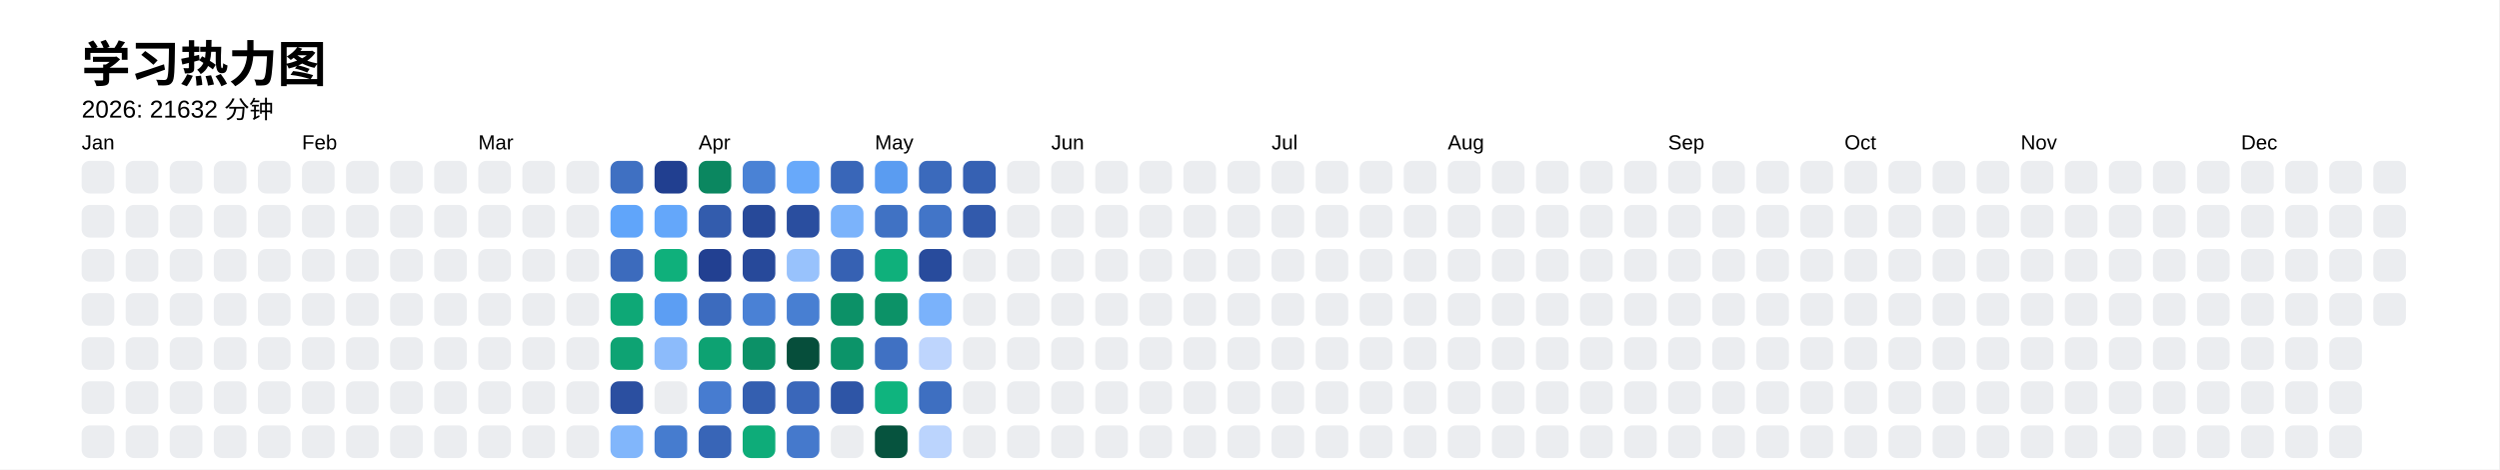
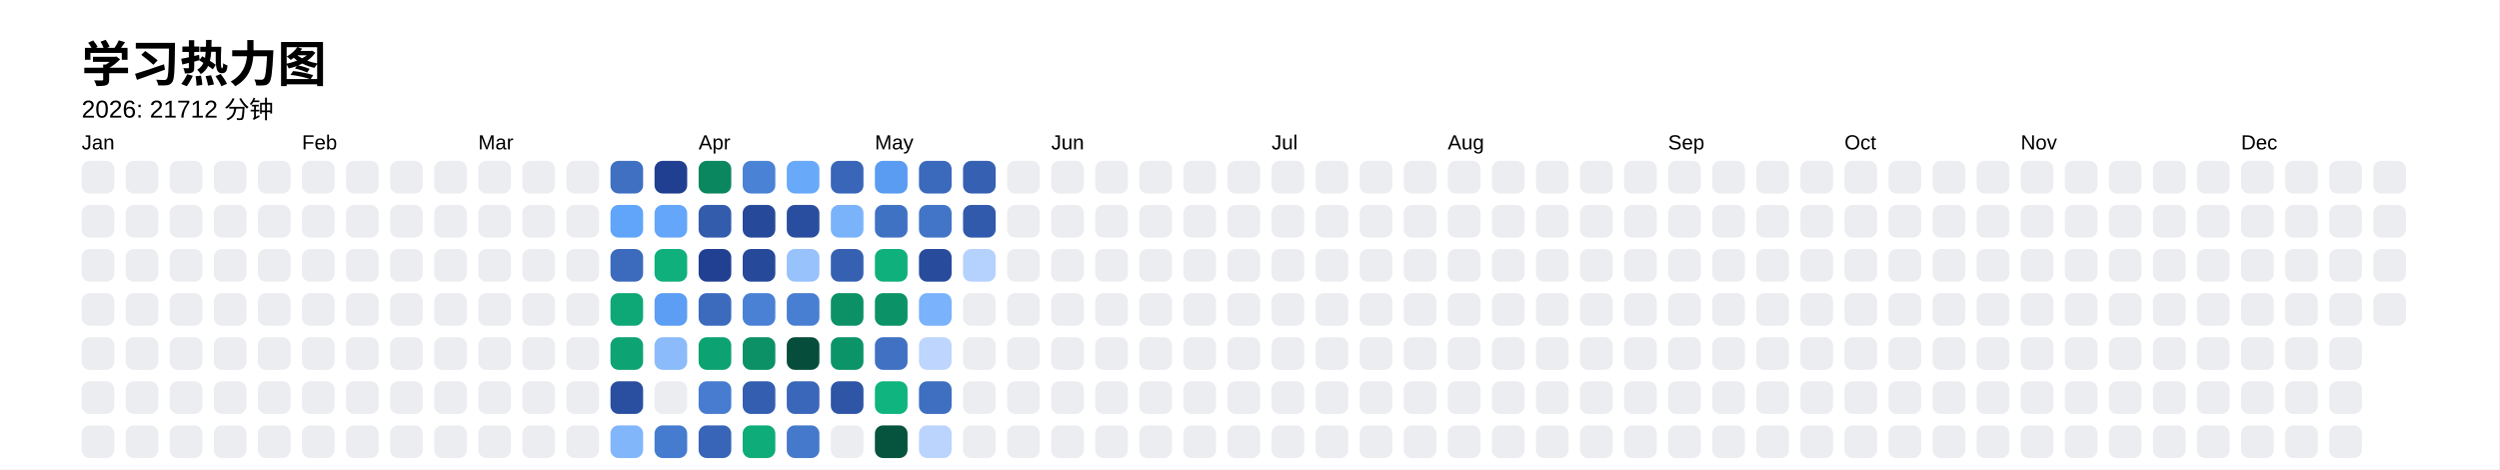
<svg xmlns="http://www.w3.org/2000/svg" style="background-color:white;" baseProfile="full" height="57.5mm" version="1.1" viewBox="0,0,306.2,57.5" width="306.2mm">
  <defs />
  <rect fill="#FFFFFF" height="57.5" width="306.2" x="0" y="0" />
  <text fill="#000000" style="font-size:6px; font-family:Arial; font-weight:bold;" x="10" y="10">学习热力图</text>
-   <text fill="#000000" style="font-size:3px; font-family:Arial;" x="10" y="14.4">2026: 21632 分钟</text>
+   <text fill="#000000" style="font-size:3px; font-family:Arial;" x="10" y="14.4">2026: 21712 分钟</text>
  <text fill="#000000" style="font-size:2.5px; font-family:Arial" x="10" y="18.3">Jan</text>
  <rect fill="#ebedf0" height="4" rx="1" ry="1" width="4" x="10" y="19.7" />
  <rect fill="#ebedf0" height="4" rx="1" ry="1" width="4" x="10" y="25.1" />
  <rect fill="#ebedf0" height="4" rx="1" ry="1" width="4" x="10" y="30.5" />
  <rect fill="#ebedf0" height="4" rx="1" ry="1" width="4" x="10" y="35.9" />
  <rect fill="#ebedf0" height="4" rx="1" ry="1" width="4" x="10" y="41.3" />
  <rect fill="#ebedf0" height="4" rx="1" ry="1" width="4" x="10" y="46.7" />
  <rect fill="#ebedf0" height="4" rx="1" ry="1" width="4" x="10" y="52.1" />
  <rect fill="#ebedf0" height="4" rx="1" ry="1" width="4" x="15.4" y="19.7" />
  <rect fill="#ebedf0" height="4" rx="1" ry="1" width="4" x="15.4" y="25.1" />
  <rect fill="#ebedf0" height="4" rx="1" ry="1" width="4" x="15.4" y="30.5" />
  <rect fill="#ebedf0" height="4" rx="1" ry="1" width="4" x="15.4" y="35.9" />
  <rect fill="#ebedf0" height="4" rx="1" ry="1" width="4" x="15.4" y="41.3" />
  <rect fill="#ebedf0" height="4" rx="1" ry="1" width="4" x="15.4" y="46.7" />
  <rect fill="#ebedf0" height="4" rx="1" ry="1" width="4" x="15.4" y="52.1" />
  <rect fill="#ebedf0" height="4" rx="1" ry="1" width="4" x="20.8" y="19.7" />
  <rect fill="#ebedf0" height="4" rx="1" ry="1" width="4" x="20.8" y="25.1" />
  <rect fill="#ebedf0" height="4" rx="1" ry="1" width="4" x="20.8" y="30.5" />
  <rect fill="#ebedf0" height="4" rx="1" ry="1" width="4" x="20.8" y="35.9" />
  <rect fill="#ebedf0" height="4" rx="1" ry="1" width="4" x="20.8" y="41.3" />
  <rect fill="#ebedf0" height="4" rx="1" ry="1" width="4" x="20.8" y="46.7" />
  <rect fill="#ebedf0" height="4" rx="1" ry="1" width="4" x="20.8" y="52.1" />
  <rect fill="#ebedf0" height="4" rx="1" ry="1" width="4" x="26.2" y="19.7" />
  <rect fill="#ebedf0" height="4" rx="1" ry="1" width="4" x="26.2" y="25.1" />
  <rect fill="#ebedf0" height="4" rx="1" ry="1" width="4" x="26.2" y="30.5" />
  <rect fill="#ebedf0" height="4" rx="1" ry="1" width="4" x="26.2" y="35.9" />
  <rect fill="#ebedf0" height="4" rx="1" ry="1" width="4" x="26.2" y="41.3" />
  <rect fill="#ebedf0" height="4" rx="1" ry="1" width="4" x="26.2" y="46.7" />
  <rect fill="#ebedf0" height="4" rx="1" ry="1" width="4" x="26.2" y="52.1" />
  <rect fill="#ebedf0" height="4" rx="1" ry="1" width="4" x="31.6" y="19.7" />
  <rect fill="#ebedf0" height="4" rx="1" ry="1" width="4" x="31.6" y="25.1" />
  <rect fill="#ebedf0" height="4" rx="1" ry="1" width="4" x="31.6" y="30.5" />
  <rect fill="#ebedf0" height="4" rx="1" ry="1" width="4" x="31.6" y="35.9" />
  <rect fill="#ebedf0" height="4" rx="1" ry="1" width="4" x="31.6" y="41.3" />
  <rect fill="#ebedf0" height="4" rx="1" ry="1" width="4" x="31.6" y="46.7" />
  <rect fill="#ebedf0" height="4" rx="1" ry="1" width="4" x="31.6" y="52.1" />
  <text fill="#000000" style="font-size:2.5px; font-family:Arial" x="37.0" y="18.3">Feb</text>
  <rect fill="#ebedf0" height="4" rx="1" ry="1" width="4" x="37.0" y="19.7" />
  <rect fill="#ebedf0" height="4" rx="1" ry="1" width="4" x="37.0" y="25.1" />
  <rect fill="#ebedf0" height="4" rx="1" ry="1" width="4" x="37.0" y="30.5" />
  <rect fill="#ebedf0" height="4" rx="1" ry="1" width="4" x="37.0" y="35.9" />
  <rect fill="#ebedf0" height="4" rx="1" ry="1" width="4" x="37.0" y="41.3" />
  <rect fill="#ebedf0" height="4" rx="1" ry="1" width="4" x="37.0" y="46.7" />
  <rect fill="#ebedf0" height="4" rx="1" ry="1" width="4" x="37.0" y="52.1" />
  <rect fill="#ebedf0" height="4" rx="1" ry="1" width="4" x="42.4" y="19.7" />
  <rect fill="#ebedf0" height="4" rx="1" ry="1" width="4" x="42.4" y="25.1" />
  <rect fill="#ebedf0" height="4" rx="1" ry="1" width="4" x="42.4" y="30.5" />
  <rect fill="#ebedf0" height="4" rx="1" ry="1" width="4" x="42.4" y="35.9" />
  <rect fill="#ebedf0" height="4" rx="1" ry="1" width="4" x="42.4" y="41.3" />
  <rect fill="#ebedf0" height="4" rx="1" ry="1" width="4" x="42.4" y="46.7" />
  <rect fill="#ebedf0" height="4" rx="1" ry="1" width="4" x="42.4" y="52.1" />
  <rect fill="#ebedf0" height="4" rx="1" ry="1" width="4" x="47.8" y="19.7" />
  <rect fill="#ebedf0" height="4" rx="1" ry="1" width="4" x="47.8" y="25.1" />
  <rect fill="#ebedf0" height="4" rx="1" ry="1" width="4" x="47.8" y="30.5" />
  <rect fill="#ebedf0" height="4" rx="1" ry="1" width="4" x="47.8" y="35.9" />
  <rect fill="#ebedf0" height="4" rx="1" ry="1" width="4" x="47.8" y="41.3" />
  <rect fill="#ebedf0" height="4" rx="1" ry="1" width="4" x="47.8" y="46.7" />
  <rect fill="#ebedf0" height="4" rx="1" ry="1" width="4" x="47.8" y="52.1" />
  <rect fill="#ebedf0" height="4" rx="1" ry="1" width="4" x="53.2" y="19.7" />
  <rect fill="#ebedf0" height="4" rx="1" ry="1" width="4" x="53.2" y="25.1" />
  <rect fill="#ebedf0" height="4" rx="1" ry="1" width="4" x="53.2" y="30.5" />
  <rect fill="#ebedf0" height="4" rx="1" ry="1" width="4" x="53.2" y="35.9" />
  <rect fill="#ebedf0" height="4" rx="1" ry="1" width="4" x="53.2" y="41.3" />
  <rect fill="#ebedf0" height="4" rx="1" ry="1" width="4" x="53.2" y="46.7" />
  <rect fill="#ebedf0" height="4" rx="1" ry="1" width="4" x="53.2" y="52.1" />
  <text fill="#000000" style="font-size:2.5px; font-family:Arial" x="58.6" y="18.3">Mar</text>
  <rect fill="#ebedf0" height="4" rx="1" ry="1" width="4" x="58.6" y="19.7" />
  <rect fill="#ebedf0" height="4" rx="1" ry="1" width="4" x="58.6" y="25.1" />
  <rect fill="#ebedf0" height="4" rx="1" ry="1" width="4" x="58.6" y="30.5" />
  <rect fill="#ebedf0" height="4" rx="1" ry="1" width="4" x="58.6" y="35.9" />
  <rect fill="#ebedf0" height="4" rx="1" ry="1" width="4" x="58.6" y="41.3" />
  <rect fill="#ebedf0" height="4" rx="1" ry="1" width="4" x="58.6" y="46.7" />
  <rect fill="#ebedf0" height="4" rx="1" ry="1" width="4" x="58.6" y="52.1" />
  <rect fill="#ebedf0" height="4" rx="1" ry="1" width="4" x="64" y="19.7" />
  <rect fill="#ebedf0" height="4" rx="1" ry="1" width="4" x="64" y="25.1" />
  <rect fill="#ebedf0" height="4" rx="1" ry="1" width="4" x="64" y="30.5" />
  <rect fill="#ebedf0" height="4" rx="1" ry="1" width="4" x="64" y="35.9" />
  <rect fill="#ebedf0" height="4" rx="1" ry="1" width="4" x="64" y="41.3" />
  <rect fill="#ebedf0" height="4" rx="1" ry="1" width="4" x="64" y="46.7" />
  <rect fill="#ebedf0" height="4" rx="1" ry="1" width="4" x="64" y="52.1" />
  <rect fill="#ebedf0" height="4" rx="1" ry="1" width="4" x="69.4" y="19.7" />
  <rect fill="#ebedf0" height="4" rx="1" ry="1" width="4" x="69.4" y="25.1" />
  <rect fill="#ebedf0" height="4" rx="1" ry="1" width="4" x="69.4" y="30.5" />
  <rect fill="#ebedf0" height="4" rx="1" ry="1" width="4" x="69.4" y="35.9" />
  <rect fill="#ebedf0" height="4" rx="1" ry="1" width="4" x="69.4" y="41.3" />
  <rect fill="#ebedf0" height="4" rx="1" ry="1" width="4" x="69.4" y="46.7" />
  <rect fill="#ebedf0" height="4" rx="1" ry="1" width="4" x="69.4" y="52.1" />
  <rect fill="#3f70c2" height="4" rx="1" ry="1" width="4" x="74.8" y="19.7" />
  <rect fill="#60a5fa" height="4" rx="1" ry="1" width="4" x="74.8" y="25.1" />
  <rect fill="#3c6bbd" height="4" rx="1" ry="1" width="4" x="74.8" y="30.5" />
  <rect fill="#0ea876" height="4" rx="1" ry="1" width="4" x="74.8" y="35.9" />
  <rect fill="#0ea373" height="4" rx="1" ry="1" width="4" x="74.8" y="41.3" />
  <rect fill="#2b4fa0" height="4" rx="1" ry="1" width="4" x="74.8" y="46.7" />
  <rect fill="#81b6fb" height="4" rx="1" ry="1" width="4" x="74.8" y="52.1" />
  <rect fill="#213f90" height="4" rx="1" ry="1" width="4" x="80.2" y="19.7" />
  <rect fill="#64a7fa" height="4" rx="1" ry="1" width="4" x="80.2" y="25.1" />
  <rect fill="#0fb07b" height="4" rx="1" ry="1" width="4" x="80.2" y="30.5" />
  <rect fill="#5c9ef3" height="4" rx="1" ry="1" width="4" x="80.2" y="35.9" />
  <rect fill="#8cbbfb" height="4" rx="1" ry="1" width="4" x="80.2" y="41.3" />
  <rect fill="#ebedf0" height="4" rx="1" ry="1" width="4" x="80.2" y="46.7" />
  <rect fill="#467ccf" height="4" rx="1" ry="1" width="4" x="80.2" y="52.1" />
  <text fill="#000000" style="font-size:2.5px; font-family:Arial" x="85.6" y="18.3">Apr</text>
  <rect fill="#0b8760" height="4" rx="1" ry="1" width="4" x="85.6" y="19.7" />
  <rect fill="#335cad" height="4" rx="1" ry="1" width="4" x="85.6" y="25.1" />
  <rect fill="#224091" height="4" rx="1" ry="1" width="4" x="85.6" y="30.5" />
  <rect fill="#3c6bbe" height="4" rx="1" ry="1" width="4" x="85.6" y="35.9" />
  <rect fill="#0da272" height="4" rx="1" ry="1" width="4" x="85.6" y="41.3" />
  <rect fill="#477cd0" height="4" rx="1" ry="1" width="4" x="85.6" y="46.7" />
  <rect fill="#3865b7" height="4" rx="1" ry="1" width="4" x="85.6" y="52.1" />
  <rect fill="#4a82d5" height="4" rx="1" ry="1" width="4" x="91" y="19.7" />
  <rect fill="#274999" height="4" rx="1" ry="1" width="4" x="91" y="25.1" />
  <rect fill="#27499a" height="4" rx="1" ry="1" width="4" x="91" y="30.5" />
  <rect fill="#4a81d5" height="4" rx="1" ry="1" width="4" x="91" y="35.9" />
  <rect fill="#0c9167" height="4" rx="1" ry="1" width="4" x="91" y="41.3" />
  <rect fill="#345fb0" height="4" rx="1" ry="1" width="4" x="91" y="46.7" />
  <rect fill="#0eac79" height="4" rx="1" ry="1" width="4" x="91" y="52.1" />
  <rect fill="#68a9fa" height="4" rx="1" ry="1" width="4" x="96.4" y="19.7" />
  <rect fill="#2a4e9f" height="4" rx="1" ry="1" width="4" x="96.4" y="25.1" />
  <rect fill="#98c2fc" height="4" rx="1" ry="1" width="4" x="96.4" y="30.5" />
  <rect fill="#487fd2" height="4" rx="1" ry="1" width="4" x="96.4" y="35.9" />
  <rect fill="#064e3b" height="4" rx="1" ry="1" width="4" x="96.4" y="41.3" />
  <rect fill="#3a67ba" height="4" rx="1" ry="1" width="4" x="96.4" y="46.7" />
  <rect fill="#4579cc" height="4" rx="1" ry="1" width="4" x="96.4" y="52.1" />
  <rect fill="#3966b8" height="4" rx="1" ry="1" width="4" x="101.8" y="19.7" />
  <rect fill="#7bb3fb" height="4" rx="1" ry="1" width="4" x="101.8" y="25.1" />
  <rect fill="#3661b3" height="4" rx="1" ry="1" width="4" x="101.8" y="30.5" />
  <rect fill="#0c9167" height="4" rx="1" ry="1" width="4" x="101.8" y="35.9" />
  <rect fill="#0c9469" height="4" rx="1" ry="1" width="4" x="101.8" y="41.3" />
  <rect fill="#2e55a6" height="4" rx="1" ry="1" width="4" x="101.8" y="46.7" />
  <rect fill="#ebedf0" height="4" rx="1" ry="1" width="4" x="101.8" y="52.1" />
  <text fill="#000000" style="font-size:2.5px; font-family:Arial" x="107.2" y="18.3">May</text>
  <rect fill="#5a9cf1" height="4" rx="1" ry="1" width="4" x="107.2" y="19.7" />
  <rect fill="#4072c4" height="4" rx="1" ry="1" width="4" x="107.2" y="25.1" />
  <rect fill="#0fb07b" height="4" rx="1" ry="1" width="4" x="107.2" y="30.5" />
  <rect fill="#0c9267" height="4" rx="1" ry="1" width="4" x="107.2" y="35.9" />
  <rect fill="#4071c3" height="4" rx="1" ry="1" width="4" x="107.2" y="41.3" />
  <rect fill="#0fb47e" height="4" rx="1" ry="1" width="4" x="107.2" y="46.7" />
  <rect fill="#06533e" height="4" rx="1" ry="1" width="4" x="107.2" y="52.1" />
  <rect fill="#3b6abc" height="4" rx="1" ry="1" width="4" x="112.6" y="19.7" />
  <rect fill="#4275c8" height="4" rx="1" ry="1" width="4" x="112.6" y="25.1" />
  <rect fill="#284b9c" height="4" rx="1" ry="1" width="4" x="112.6" y="30.5" />
  <rect fill="#7ab2fb" height="4" rx="1" ry="1" width="4" x="112.6" y="35.9" />
  <rect fill="#bed5fd" height="4" rx="1" ry="1" width="4" x="112.6" y="41.3" />
  <rect fill="#3e6fc1" height="4" rx="1" ry="1" width="4" x="112.6" y="46.7" />
  <rect fill="#bbd4fd" height="4" rx="1" ry="1" width="4" x="112.6" y="52.1" />
  <rect fill="#3661b3" height="4" rx="1" ry="1" width="4" x="118" y="19.7" />
  <rect fill="#325aac" height="4" rx="1" ry="1" width="4" x="118" y="25.1" />
-   <rect fill="#ebedf0" height="4" rx="1" ry="1" width="4" x="118" y="30.5" />
+   <rect fill="#b5d1fd" height="4" rx="1" ry="1" width="4" x="118" y="30.5" />
  <rect fill="#ebedf0" height="4" rx="1" ry="1" width="4" x="118" y="35.9" />
  <rect fill="#ebedf0" height="4" rx="1" ry="1" width="4" x="118" y="41.3" />
  <rect fill="#ebedf0" height="4" rx="1" ry="1" width="4" x="118" y="46.7" />
  <rect fill="#ebedf0" height="4" rx="1" ry="1" width="4" x="118" y="52.1" />
  <rect fill="#ebedf0" height="4" rx="1" ry="1" width="4" x="123.4" y="19.7" />
  <rect fill="#ebedf0" height="4" rx="1" ry="1" width="4" x="123.4" y="25.1" />
  <rect fill="#ebedf0" height="4" rx="1" ry="1" width="4" x="123.4" y="30.5" />
  <rect fill="#ebedf0" height="4" rx="1" ry="1" width="4" x="123.4" y="35.9" />
  <rect fill="#ebedf0" height="4" rx="1" ry="1" width="4" x="123.4" y="41.3" />
  <rect fill="#ebedf0" height="4" rx="1" ry="1" width="4" x="123.4" y="46.7" />
  <rect fill="#ebedf0" height="4" rx="1" ry="1" width="4" x="123.4" y="52.1" />
  <text fill="#000000" style="font-size:2.5px; font-family:Arial" x="128.8" y="18.3">Jun</text>
  <rect fill="#ebedf0" height="4" rx="1" ry="1" width="4" x="128.8" y="19.7" />
  <rect fill="#ebedf0" height="4" rx="1" ry="1" width="4" x="128.8" y="25.1" />
  <rect fill="#ebedf0" height="4" rx="1" ry="1" width="4" x="128.8" y="30.5" />
  <rect fill="#ebedf0" height="4" rx="1" ry="1" width="4" x="128.8" y="35.9" />
  <rect fill="#ebedf0" height="4" rx="1" ry="1" width="4" x="128.8" y="41.3" />
  <rect fill="#ebedf0" height="4" rx="1" ry="1" width="4" x="128.8" y="46.7" />
  <rect fill="#ebedf0" height="4" rx="1" ry="1" width="4" x="128.8" y="52.1" />
  <rect fill="#ebedf0" height="4" rx="1" ry="1" width="4" x="134.2" y="19.7" />
  <rect fill="#ebedf0" height="4" rx="1" ry="1" width="4" x="134.2" y="25.1" />
  <rect fill="#ebedf0" height="4" rx="1" ry="1" width="4" x="134.2" y="30.5" />
  <rect fill="#ebedf0" height="4" rx="1" ry="1" width="4" x="134.2" y="35.9" />
  <rect fill="#ebedf0" height="4" rx="1" ry="1" width="4" x="134.2" y="41.3" />
  <rect fill="#ebedf0" height="4" rx="1" ry="1" width="4" x="134.2" y="46.7" />
  <rect fill="#ebedf0" height="4" rx="1" ry="1" width="4" x="134.2" y="52.1" />
  <rect fill="#ebedf0" height="4" rx="1" ry="1" width="4" x="139.6" y="19.7" />
  <rect fill="#ebedf0" height="4" rx="1" ry="1" width="4" x="139.6" y="25.1" />
  <rect fill="#ebedf0" height="4" rx="1" ry="1" width="4" x="139.6" y="30.5" />
  <rect fill="#ebedf0" height="4" rx="1" ry="1" width="4" x="139.6" y="35.9" />
  <rect fill="#ebedf0" height="4" rx="1" ry="1" width="4" x="139.6" y="41.3" />
  <rect fill="#ebedf0" height="4" rx="1" ry="1" width="4" x="139.6" y="46.7" />
  <rect fill="#ebedf0" height="4" rx="1" ry="1" width="4" x="139.6" y="52.1" />
  <rect fill="#ebedf0" height="4" rx="1" ry="1" width="4" x="145" y="19.7" />
  <rect fill="#ebedf0" height="4" rx="1" ry="1" width="4" x="145" y="25.1" />
  <rect fill="#ebedf0" height="4" rx="1" ry="1" width="4" x="145" y="30.5" />
  <rect fill="#ebedf0" height="4" rx="1" ry="1" width="4" x="145" y="35.9" />
  <rect fill="#ebedf0" height="4" rx="1" ry="1" width="4" x="145" y="41.3" />
  <rect fill="#ebedf0" height="4" rx="1" ry="1" width="4" x="145" y="46.7" />
  <rect fill="#ebedf0" height="4" rx="1" ry="1" width="4" x="145" y="52.1" />
  <rect fill="#ebedf0" height="4" rx="1" ry="1" width="4" x="150.4" y="19.7" />
  <rect fill="#ebedf0" height="4" rx="1" ry="1" width="4" x="150.4" y="25.1" />
  <rect fill="#ebedf0" height="4" rx="1" ry="1" width="4" x="150.4" y="30.5" />
  <rect fill="#ebedf0" height="4" rx="1" ry="1" width="4" x="150.4" y="35.9" />
  <rect fill="#ebedf0" height="4" rx="1" ry="1" width="4" x="150.4" y="41.3" />
  <rect fill="#ebedf0" height="4" rx="1" ry="1" width="4" x="150.4" y="46.7" />
  <rect fill="#ebedf0" height="4" rx="1" ry="1" width="4" x="150.4" y="52.1" />
  <text fill="#000000" style="font-size:2.5px; font-family:Arial" x="155.8" y="18.3">Jul</text>
  <rect fill="#ebedf0" height="4" rx="1" ry="1" width="4" x="155.8" y="19.7" />
  <rect fill="#ebedf0" height="4" rx="1" ry="1" width="4" x="155.8" y="25.1" />
  <rect fill="#ebedf0" height="4" rx="1" ry="1" width="4" x="155.8" y="30.5" />
  <rect fill="#ebedf0" height="4" rx="1" ry="1" width="4" x="155.8" y="35.9" />
  <rect fill="#ebedf0" height="4" rx="1" ry="1" width="4" x="155.8" y="41.3" />
  <rect fill="#ebedf0" height="4" rx="1" ry="1" width="4" x="155.8" y="46.7" />
  <rect fill="#ebedf0" height="4" rx="1" ry="1" width="4" x="155.8" y="52.1" />
  <rect fill="#ebedf0" height="4" rx="1" ry="1" width="4" x="161.2" y="19.7" />
  <rect fill="#ebedf0" height="4" rx="1" ry="1" width="4" x="161.2" y="25.1" />
  <rect fill="#ebedf0" height="4" rx="1" ry="1" width="4" x="161.2" y="30.5" />
  <rect fill="#ebedf0" height="4" rx="1" ry="1" width="4" x="161.2" y="35.9" />
  <rect fill="#ebedf0" height="4" rx="1" ry="1" width="4" x="161.2" y="41.3" />
  <rect fill="#ebedf0" height="4" rx="1" ry="1" width="4" x="161.2" y="46.7" />
  <rect fill="#ebedf0" height="4" rx="1" ry="1" width="4" x="161.2" y="52.1" />
  <rect fill="#ebedf0" height="4" rx="1" ry="1" width="4" x="166.6" y="19.7" />
  <rect fill="#ebedf0" height="4" rx="1" ry="1" width="4" x="166.6" y="25.1" />
  <rect fill="#ebedf0" height="4" rx="1" ry="1" width="4" x="166.6" y="30.5" />
  <rect fill="#ebedf0" height="4" rx="1" ry="1" width="4" x="166.6" y="35.9" />
  <rect fill="#ebedf0" height="4" rx="1" ry="1" width="4" x="166.6" y="41.3" />
  <rect fill="#ebedf0" height="4" rx="1" ry="1" width="4" x="166.6" y="46.7" />
  <rect fill="#ebedf0" height="4" rx="1" ry="1" width="4" x="166.6" y="52.1" />
  <rect fill="#ebedf0" height="4" rx="1" ry="1" width="4" x="172" y="19.7" />
  <rect fill="#ebedf0" height="4" rx="1" ry="1" width="4" x="172" y="25.1" />
  <rect fill="#ebedf0" height="4" rx="1" ry="1" width="4" x="172" y="30.5" />
  <rect fill="#ebedf0" height="4" rx="1" ry="1" width="4" x="172" y="35.9" />
  <rect fill="#ebedf0" height="4" rx="1" ry="1" width="4" x="172" y="41.3" />
  <rect fill="#ebedf0" height="4" rx="1" ry="1" width="4" x="172" y="46.7" />
  <rect fill="#ebedf0" height="4" rx="1" ry="1" width="4" x="172" y="52.1" />
  <text fill="#000000" style="font-size:2.5px; font-family:Arial" x="177.4" y="18.3">Aug</text>
  <rect fill="#ebedf0" height="4" rx="1" ry="1" width="4" x="177.4" y="19.7" />
  <rect fill="#ebedf0" height="4" rx="1" ry="1" width="4" x="177.4" y="25.1" />
  <rect fill="#ebedf0" height="4" rx="1" ry="1" width="4" x="177.4" y="30.5" />
  <rect fill="#ebedf0" height="4" rx="1" ry="1" width="4" x="177.4" y="35.9" />
  <rect fill="#ebedf0" height="4" rx="1" ry="1" width="4" x="177.4" y="41.3" />
  <rect fill="#ebedf0" height="4" rx="1" ry="1" width="4" x="177.4" y="46.7" />
  <rect fill="#ebedf0" height="4" rx="1" ry="1" width="4" x="177.4" y="52.1" />
  <rect fill="#ebedf0" height="4" rx="1" ry="1" width="4" x="182.8" y="19.7" />
  <rect fill="#ebedf0" height="4" rx="1" ry="1" width="4" x="182.8" y="25.1" />
  <rect fill="#ebedf0" height="4" rx="1" ry="1" width="4" x="182.8" y="30.5" />
  <rect fill="#ebedf0" height="4" rx="1" ry="1" width="4" x="182.8" y="35.9" />
  <rect fill="#ebedf0" height="4" rx="1" ry="1" width="4" x="182.8" y="41.3" />
  <rect fill="#ebedf0" height="4" rx="1" ry="1" width="4" x="182.8" y="46.7" />
  <rect fill="#ebedf0" height="4" rx="1" ry="1" width="4" x="182.8" y="52.1" />
  <rect fill="#ebedf0" height="4" rx="1" ry="1" width="4" x="188.2" y="19.7" />
  <rect fill="#ebedf0" height="4" rx="1" ry="1" width="4" x="188.2" y="25.1" />
  <rect fill="#ebedf0" height="4" rx="1" ry="1" width="4" x="188.2" y="30.5" />
  <rect fill="#ebedf0" height="4" rx="1" ry="1" width="4" x="188.2" y="35.9" />
  <rect fill="#ebedf0" height="4" rx="1" ry="1" width="4" x="188.2" y="41.3" />
  <rect fill="#ebedf0" height="4" rx="1" ry="1" width="4" x="188.2" y="46.7" />
  <rect fill="#ebedf0" height="4" rx="1" ry="1" width="4" x="188.2" y="52.1" />
  <rect fill="#ebedf0" height="4" rx="1" ry="1" width="4" x="193.6" y="19.7" />
  <rect fill="#ebedf0" height="4" rx="1" ry="1" width="4" x="193.6" y="25.1" />
  <rect fill="#ebedf0" height="4" rx="1" ry="1" width="4" x="193.6" y="30.5" />
  <rect fill="#ebedf0" height="4" rx="1" ry="1" width="4" x="193.6" y="35.9" />
  <rect fill="#ebedf0" height="4" rx="1" ry="1" width="4" x="193.6" y="41.3" />
  <rect fill="#ebedf0" height="4" rx="1" ry="1" width="4" x="193.6" y="46.7" />
  <rect fill="#ebedf0" height="4" rx="1" ry="1" width="4" x="193.6" y="52.1" />
  <rect fill="#ebedf0" height="4" rx="1" ry="1" width="4" x="199" y="19.7" />
  <rect fill="#ebedf0" height="4" rx="1" ry="1" width="4" x="199" y="25.1" />
  <rect fill="#ebedf0" height="4" rx="1" ry="1" width="4" x="199" y="30.5" />
  <rect fill="#ebedf0" height="4" rx="1" ry="1" width="4" x="199" y="35.9" />
  <rect fill="#ebedf0" height="4" rx="1" ry="1" width="4" x="199" y="41.3" />
  <rect fill="#ebedf0" height="4" rx="1" ry="1" width="4" x="199" y="46.7" />
  <rect fill="#ebedf0" height="4" rx="1" ry="1" width="4" x="199" y="52.1" />
  <text fill="#000000" style="font-size:2.5px; font-family:Arial" x="204.4" y="18.3">Sep</text>
  <rect fill="#ebedf0" height="4" rx="1" ry="1" width="4" x="204.4" y="19.7" />
  <rect fill="#ebedf0" height="4" rx="1" ry="1" width="4" x="204.4" y="25.1" />
  <rect fill="#ebedf0" height="4" rx="1" ry="1" width="4" x="204.4" y="30.5" />
  <rect fill="#ebedf0" height="4" rx="1" ry="1" width="4" x="204.4" y="35.9" />
  <rect fill="#ebedf0" height="4" rx="1" ry="1" width="4" x="204.4" y="41.3" />
  <rect fill="#ebedf0" height="4" rx="1" ry="1" width="4" x="204.4" y="46.7" />
  <rect fill="#ebedf0" height="4" rx="1" ry="1" width="4" x="204.4" y="52.1" />
  <rect fill="#ebedf0" height="4" rx="1" ry="1" width="4" x="209.8" y="19.7" />
  <rect fill="#ebedf0" height="4" rx="1" ry="1" width="4" x="209.8" y="25.1" />
  <rect fill="#ebedf0" height="4" rx="1" ry="1" width="4" x="209.8" y="30.5" />
  <rect fill="#ebedf0" height="4" rx="1" ry="1" width="4" x="209.8" y="35.9" />
  <rect fill="#ebedf0" height="4" rx="1" ry="1" width="4" x="209.8" y="41.3" />
  <rect fill="#ebedf0" height="4" rx="1" ry="1" width="4" x="209.8" y="46.7" />
  <rect fill="#ebedf0" height="4" rx="1" ry="1" width="4" x="209.8" y="52.1" />
  <rect fill="#ebedf0" height="4" rx="1" ry="1" width="4" x="215.2" y="19.7" />
  <rect fill="#ebedf0" height="4" rx="1" ry="1" width="4" x="215.2" y="25.1" />
  <rect fill="#ebedf0" height="4" rx="1" ry="1" width="4" x="215.2" y="30.5" />
  <rect fill="#ebedf0" height="4" rx="1" ry="1" width="4" x="215.2" y="35.9" />
  <rect fill="#ebedf0" height="4" rx="1" ry="1" width="4" x="215.2" y="41.3" />
  <rect fill="#ebedf0" height="4" rx="1" ry="1" width="4" x="215.2" y="46.7" />
  <rect fill="#ebedf0" height="4" rx="1" ry="1" width="4" x="215.2" y="52.1" />
  <rect fill="#ebedf0" height="4" rx="1" ry="1" width="4" x="220.6" y="19.7" />
  <rect fill="#ebedf0" height="4" rx="1" ry="1" width="4" x="220.6" y="25.1" />
  <rect fill="#ebedf0" height="4" rx="1" ry="1" width="4" x="220.6" y="30.5" />
  <rect fill="#ebedf0" height="4" rx="1" ry="1" width="4" x="220.6" y="35.9" />
  <rect fill="#ebedf0" height="4" rx="1" ry="1" width="4" x="220.6" y="41.3" />
  <rect fill="#ebedf0" height="4" rx="1" ry="1" width="4" x="220.6" y="46.7" />
  <rect fill="#ebedf0" height="4" rx="1" ry="1" width="4" x="220.6" y="52.1" />
  <text fill="#000000" style="font-size:2.5px; font-family:Arial" x="226" y="18.3">Oct</text>
  <rect fill="#ebedf0" height="4" rx="1" ry="1" width="4" x="226" y="19.7" />
  <rect fill="#ebedf0" height="4" rx="1" ry="1" width="4" x="226" y="25.1" />
  <rect fill="#ebedf0" height="4" rx="1" ry="1" width="4" x="226" y="30.5" />
  <rect fill="#ebedf0" height="4" rx="1" ry="1" width="4" x="226" y="35.9" />
  <rect fill="#ebedf0" height="4" rx="1" ry="1" width="4" x="226" y="41.3" />
  <rect fill="#ebedf0" height="4" rx="1" ry="1" width="4" x="226" y="46.7" />
  <rect fill="#ebedf0" height="4" rx="1" ry="1" width="4" x="226" y="52.1" />
  <rect fill="#ebedf0" height="4" rx="1" ry="1" width="4" x="231.4" y="19.7" />
  <rect fill="#ebedf0" height="4" rx="1" ry="1" width="4" x="231.4" y="25.1" />
  <rect fill="#ebedf0" height="4" rx="1" ry="1" width="4" x="231.4" y="30.5" />
  <rect fill="#ebedf0" height="4" rx="1" ry="1" width="4" x="231.4" y="35.9" />
  <rect fill="#ebedf0" height="4" rx="1" ry="1" width="4" x="231.4" y="41.3" />
  <rect fill="#ebedf0" height="4" rx="1" ry="1" width="4" x="231.4" y="46.7" />
  <rect fill="#ebedf0" height="4" rx="1" ry="1" width="4" x="231.4" y="52.1" />
  <rect fill="#ebedf0" height="4" rx="1" ry="1" width="4" x="236.8" y="19.7" />
  <rect fill="#ebedf0" height="4" rx="1" ry="1" width="4" x="236.8" y="25.1" />
  <rect fill="#ebedf0" height="4" rx="1" ry="1" width="4" x="236.8" y="30.5" />
  <rect fill="#ebedf0" height="4" rx="1" ry="1" width="4" x="236.8" y="35.9" />
  <rect fill="#ebedf0" height="4" rx="1" ry="1" width="4" x="236.8" y="41.3" />
  <rect fill="#ebedf0" height="4" rx="1" ry="1" width="4" x="236.8" y="46.7" />
  <rect fill="#ebedf0" height="4" rx="1" ry="1" width="4" x="236.8" y="52.1" />
  <rect fill="#ebedf0" height="4" rx="1" ry="1" width="4" x="242.2" y="19.7" />
  <rect fill="#ebedf0" height="4" rx="1" ry="1" width="4" x="242.2" y="25.1" />
  <rect fill="#ebedf0" height="4" rx="1" ry="1" width="4" x="242.2" y="30.5" />
  <rect fill="#ebedf0" height="4" rx="1" ry="1" width="4" x="242.2" y="35.9" />
  <rect fill="#ebedf0" height="4" rx="1" ry="1" width="4" x="242.2" y="41.3" />
  <rect fill="#ebedf0" height="4" rx="1" ry="1" width="4" x="242.2" y="46.7" />
  <rect fill="#ebedf0" height="4" rx="1" ry="1" width="4" x="242.2" y="52.1" />
  <text fill="#000000" style="font-size:2.5px; font-family:Arial" x="247.6" y="18.3">Nov</text>
  <rect fill="#ebedf0" height="4" rx="1" ry="1" width="4" x="247.6" y="19.7" />
  <rect fill="#ebedf0" height="4" rx="1" ry="1" width="4" x="247.6" y="25.1" />
  <rect fill="#ebedf0" height="4" rx="1" ry="1" width="4" x="247.6" y="30.5" />
  <rect fill="#ebedf0" height="4" rx="1" ry="1" width="4" x="247.6" y="35.9" />
  <rect fill="#ebedf0" height="4" rx="1" ry="1" width="4" x="247.6" y="41.3" />
  <rect fill="#ebedf0" height="4" rx="1" ry="1" width="4" x="247.6" y="46.7" />
  <rect fill="#ebedf0" height="4" rx="1" ry="1" width="4" x="247.6" y="52.1" />
  <rect fill="#ebedf0" height="4" rx="1" ry="1" width="4" x="253" y="19.7" />
  <rect fill="#ebedf0" height="4" rx="1" ry="1" width="4" x="253" y="25.1" />
  <rect fill="#ebedf0" height="4" rx="1" ry="1" width="4" x="253" y="30.5" />
  <rect fill="#ebedf0" height="4" rx="1" ry="1" width="4" x="253" y="35.9" />
  <rect fill="#ebedf0" height="4" rx="1" ry="1" width="4" x="253" y="41.3" />
  <rect fill="#ebedf0" height="4" rx="1" ry="1" width="4" x="253" y="46.7" />
  <rect fill="#ebedf0" height="4" rx="1" ry="1" width="4" x="253" y="52.1" />
  <rect fill="#ebedf0" height="4" rx="1" ry="1" width="4" x="258.4" y="19.7" />
  <rect fill="#ebedf0" height="4" rx="1" ry="1" width="4" x="258.4" y="25.1" />
  <rect fill="#ebedf0" height="4" rx="1" ry="1" width="4" x="258.4" y="30.5" />
  <rect fill="#ebedf0" height="4" rx="1" ry="1" width="4" x="258.4" y="35.9" />
  <rect fill="#ebedf0" height="4" rx="1" ry="1" width="4" x="258.4" y="41.3" />
  <rect fill="#ebedf0" height="4" rx="1" ry="1" width="4" x="258.4" y="46.7" />
  <rect fill="#ebedf0" height="4" rx="1" ry="1" width="4" x="258.4" y="52.1" />
  <rect fill="#ebedf0" height="4" rx="1" ry="1" width="4" x="263.8" y="19.7" />
  <rect fill="#ebedf0" height="4" rx="1" ry="1" width="4" x="263.8" y="25.1" />
  <rect fill="#ebedf0" height="4" rx="1" ry="1" width="4" x="263.8" y="30.5" />
  <rect fill="#ebedf0" height="4" rx="1" ry="1" width="4" x="263.8" y="35.9" />
  <rect fill="#ebedf0" height="4" rx="1" ry="1" width="4" x="263.8" y="41.3" />
  <rect fill="#ebedf0" height="4" rx="1" ry="1" width="4" x="263.8" y="46.7" />
  <rect fill="#ebedf0" height="4" rx="1" ry="1" width="4" x="263.8" y="52.1" />
  <rect fill="#ebedf0" height="4" rx="1" ry="1" width="4" x="269.2" y="19.7" />
  <rect fill="#ebedf0" height="4" rx="1" ry="1" width="4" x="269.2" y="25.1" />
  <rect fill="#ebedf0" height="4" rx="1" ry="1" width="4" x="269.2" y="30.5" />
  <rect fill="#ebedf0" height="4" rx="1" ry="1" width="4" x="269.2" y="35.9" />
  <rect fill="#ebedf0" height="4" rx="1" ry="1" width="4" x="269.2" y="41.3" />
  <rect fill="#ebedf0" height="4" rx="1" ry="1" width="4" x="269.2" y="46.7" />
  <rect fill="#ebedf0" height="4" rx="1" ry="1" width="4" x="269.2" y="52.1" />
  <text fill="#000000" style="font-size:2.5px; font-family:Arial" x="274.6" y="18.3">Dec</text>
  <rect fill="#ebedf0" height="4" rx="1" ry="1" width="4" x="274.6" y="19.7" />
  <rect fill="#ebedf0" height="4" rx="1" ry="1" width="4" x="274.6" y="25.1" />
  <rect fill="#ebedf0" height="4" rx="1" ry="1" width="4" x="274.6" y="30.5" />
  <rect fill="#ebedf0" height="4" rx="1" ry="1" width="4" x="274.6" y="35.9" />
  <rect fill="#ebedf0" height="4" rx="1" ry="1" width="4" x="274.6" y="41.3" />
  <rect fill="#ebedf0" height="4" rx="1" ry="1" width="4" x="274.6" y="46.7" />
  <rect fill="#ebedf0" height="4" rx="1" ry="1" width="4" x="274.6" y="52.1" />
  <rect fill="#ebedf0" height="4" rx="1" ry="1" width="4" x="280" y="19.7" />
  <rect fill="#ebedf0" height="4" rx="1" ry="1" width="4" x="280" y="25.1" />
  <rect fill="#ebedf0" height="4" rx="1" ry="1" width="4" x="280" y="30.5" />
  <rect fill="#ebedf0" height="4" rx="1" ry="1" width="4" x="280" y="35.9" />
  <rect fill="#ebedf0" height="4" rx="1" ry="1" width="4" x="280" y="41.3" />
  <rect fill="#ebedf0" height="4" rx="1" ry="1" width="4" x="280" y="46.7" />
  <rect fill="#ebedf0" height="4" rx="1" ry="1" width="4" x="280" y="52.1" />
  <rect fill="#ebedf0" height="4" rx="1" ry="1" width="4" x="285.4" y="19.7" />
  <rect fill="#ebedf0" height="4" rx="1" ry="1" width="4" x="285.4" y="25.1" />
  <rect fill="#ebedf0" height="4" rx="1" ry="1" width="4" x="285.4" y="30.5" />
  <rect fill="#ebedf0" height="4" rx="1" ry="1" width="4" x="285.4" y="35.9" />
  <rect fill="#ebedf0" height="4" rx="1" ry="1" width="4" x="285.4" y="41.3" />
  <rect fill="#ebedf0" height="4" rx="1" ry="1" width="4" x="285.4" y="46.7" />
  <rect fill="#ebedf0" height="4" rx="1" ry="1" width="4" x="285.4" y="52.1" />
  <rect fill="#ebedf0" height="4" rx="1" ry="1" width="4" x="290.8" y="19.7" />
  <rect fill="#ebedf0" height="4" rx="1" ry="1" width="4" x="290.8" y="25.1" />
  <rect fill="#ebedf0" height="4" rx="1" ry="1" width="4" x="290.8" y="30.5" />
  <rect fill="#ebedf0" height="4" rx="1" ry="1" width="4" x="290.8" y="35.9" />
</svg>
